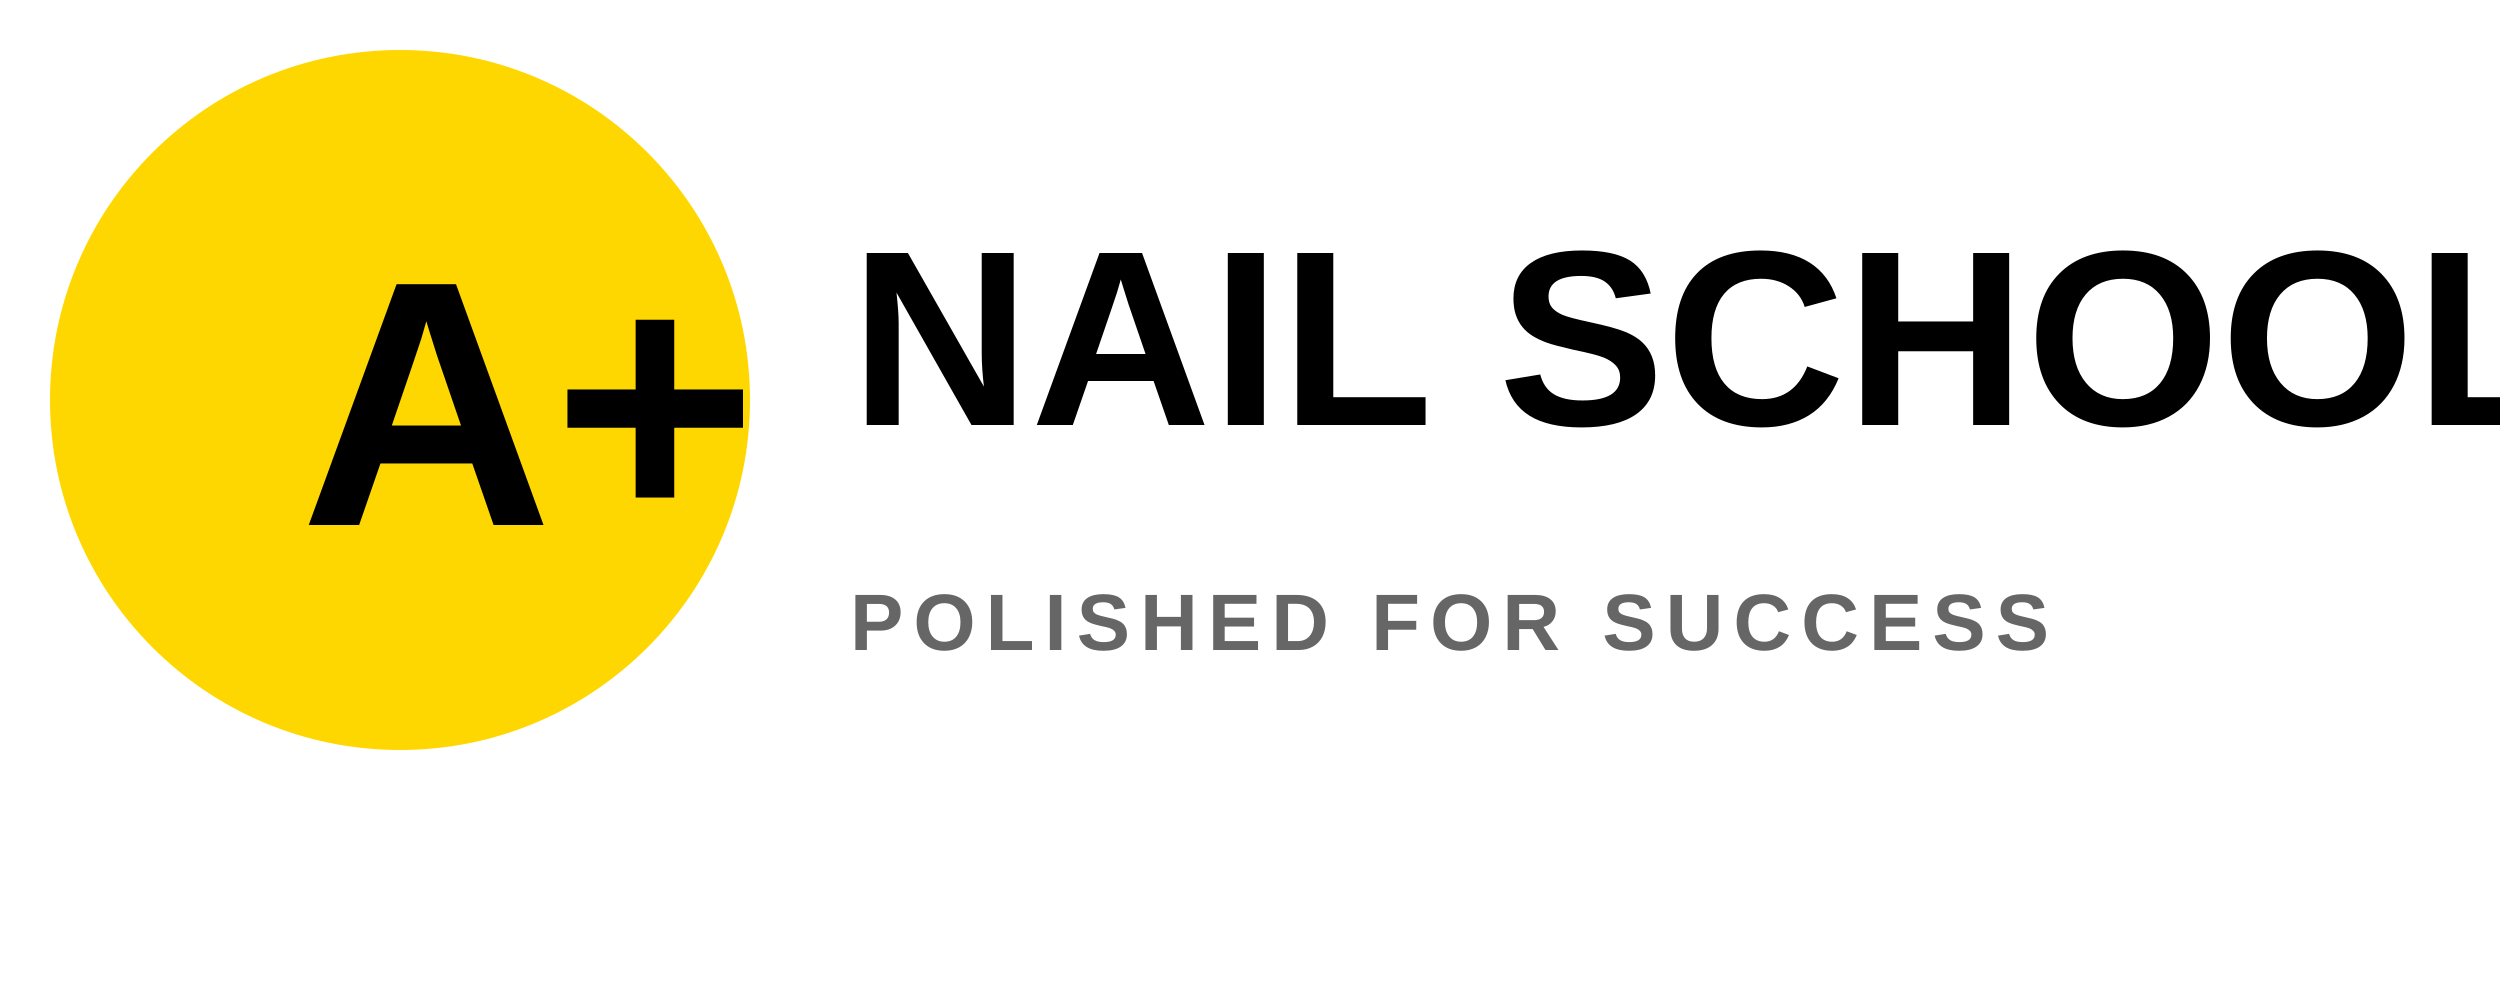
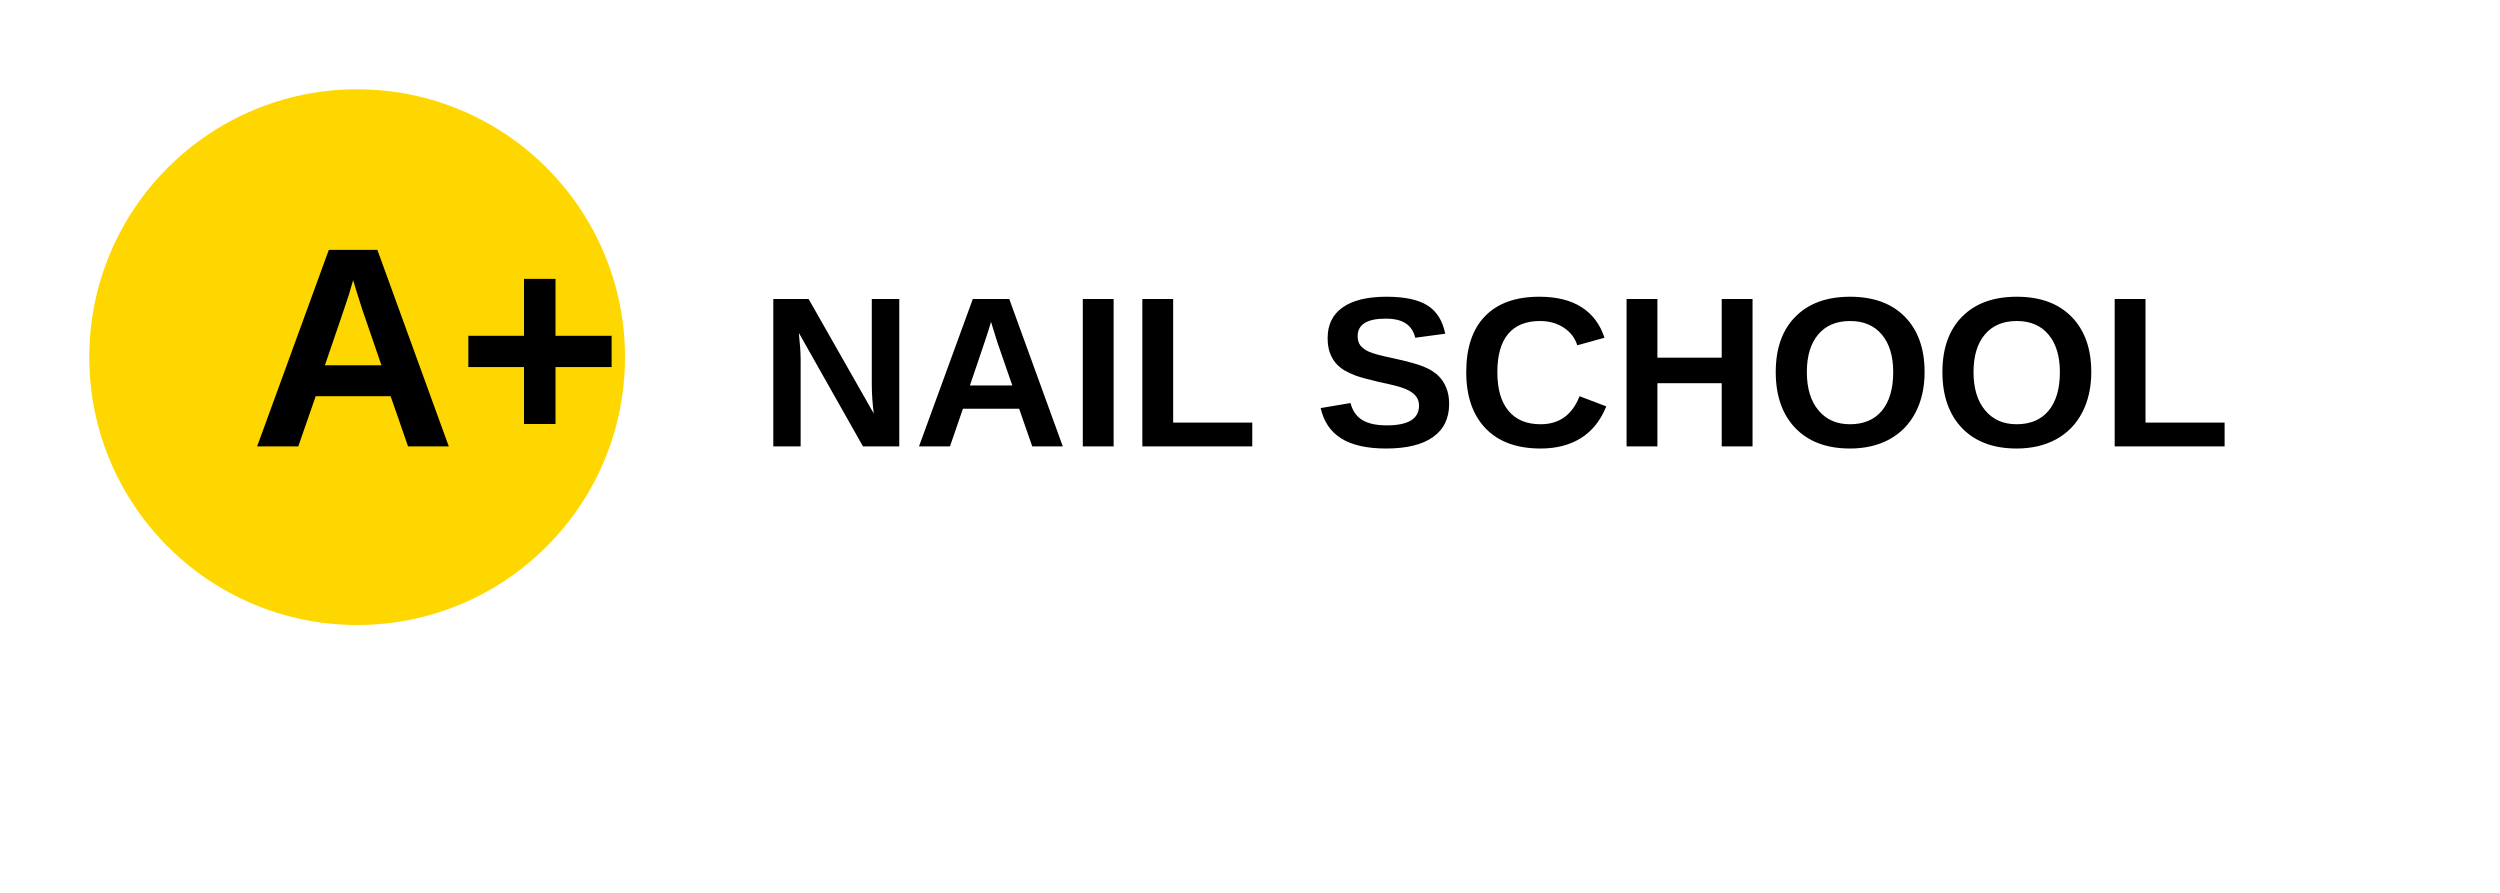
- <svg xmlns="http://www.w3.org/2000/svg" viewBox="0 0 500 200">
-   <circle cx="80" cy="80" r="70" fill="#FFD700" />
-   <text x="60" y="105" font-family="Arial, sans-serif" font-size="70" font-weight="900" fill="#000">A+</text>
-   <text x="170" y="85" font-family="Arial, sans-serif" font-size="50" font-weight="900" fill="#000">NAIL SCHOOL</text>
-   <text x="170" y="130" font-family="Arial, sans-serif" font-size="16" font-weight="600" fill="#666" letter-spacing="2">POLISHED FOR SUCCESS</text>
+ <svg xmlns="http://www.w3.org/2000/svg" width="280" height="100" viewBox="0 0 280 100">
+   <circle cx="40" cy="40" r="30" fill="#FFD700" />
+   <text x="28" y="50" font-family="Arial" font-size="32" font-weight="900" fill="#000">A+</text>
+   <text x="85" y="50" font-family="Arial" font-size="24" font-weight="900" fill="#000">NAIL SCHOOL</text>
</svg>
